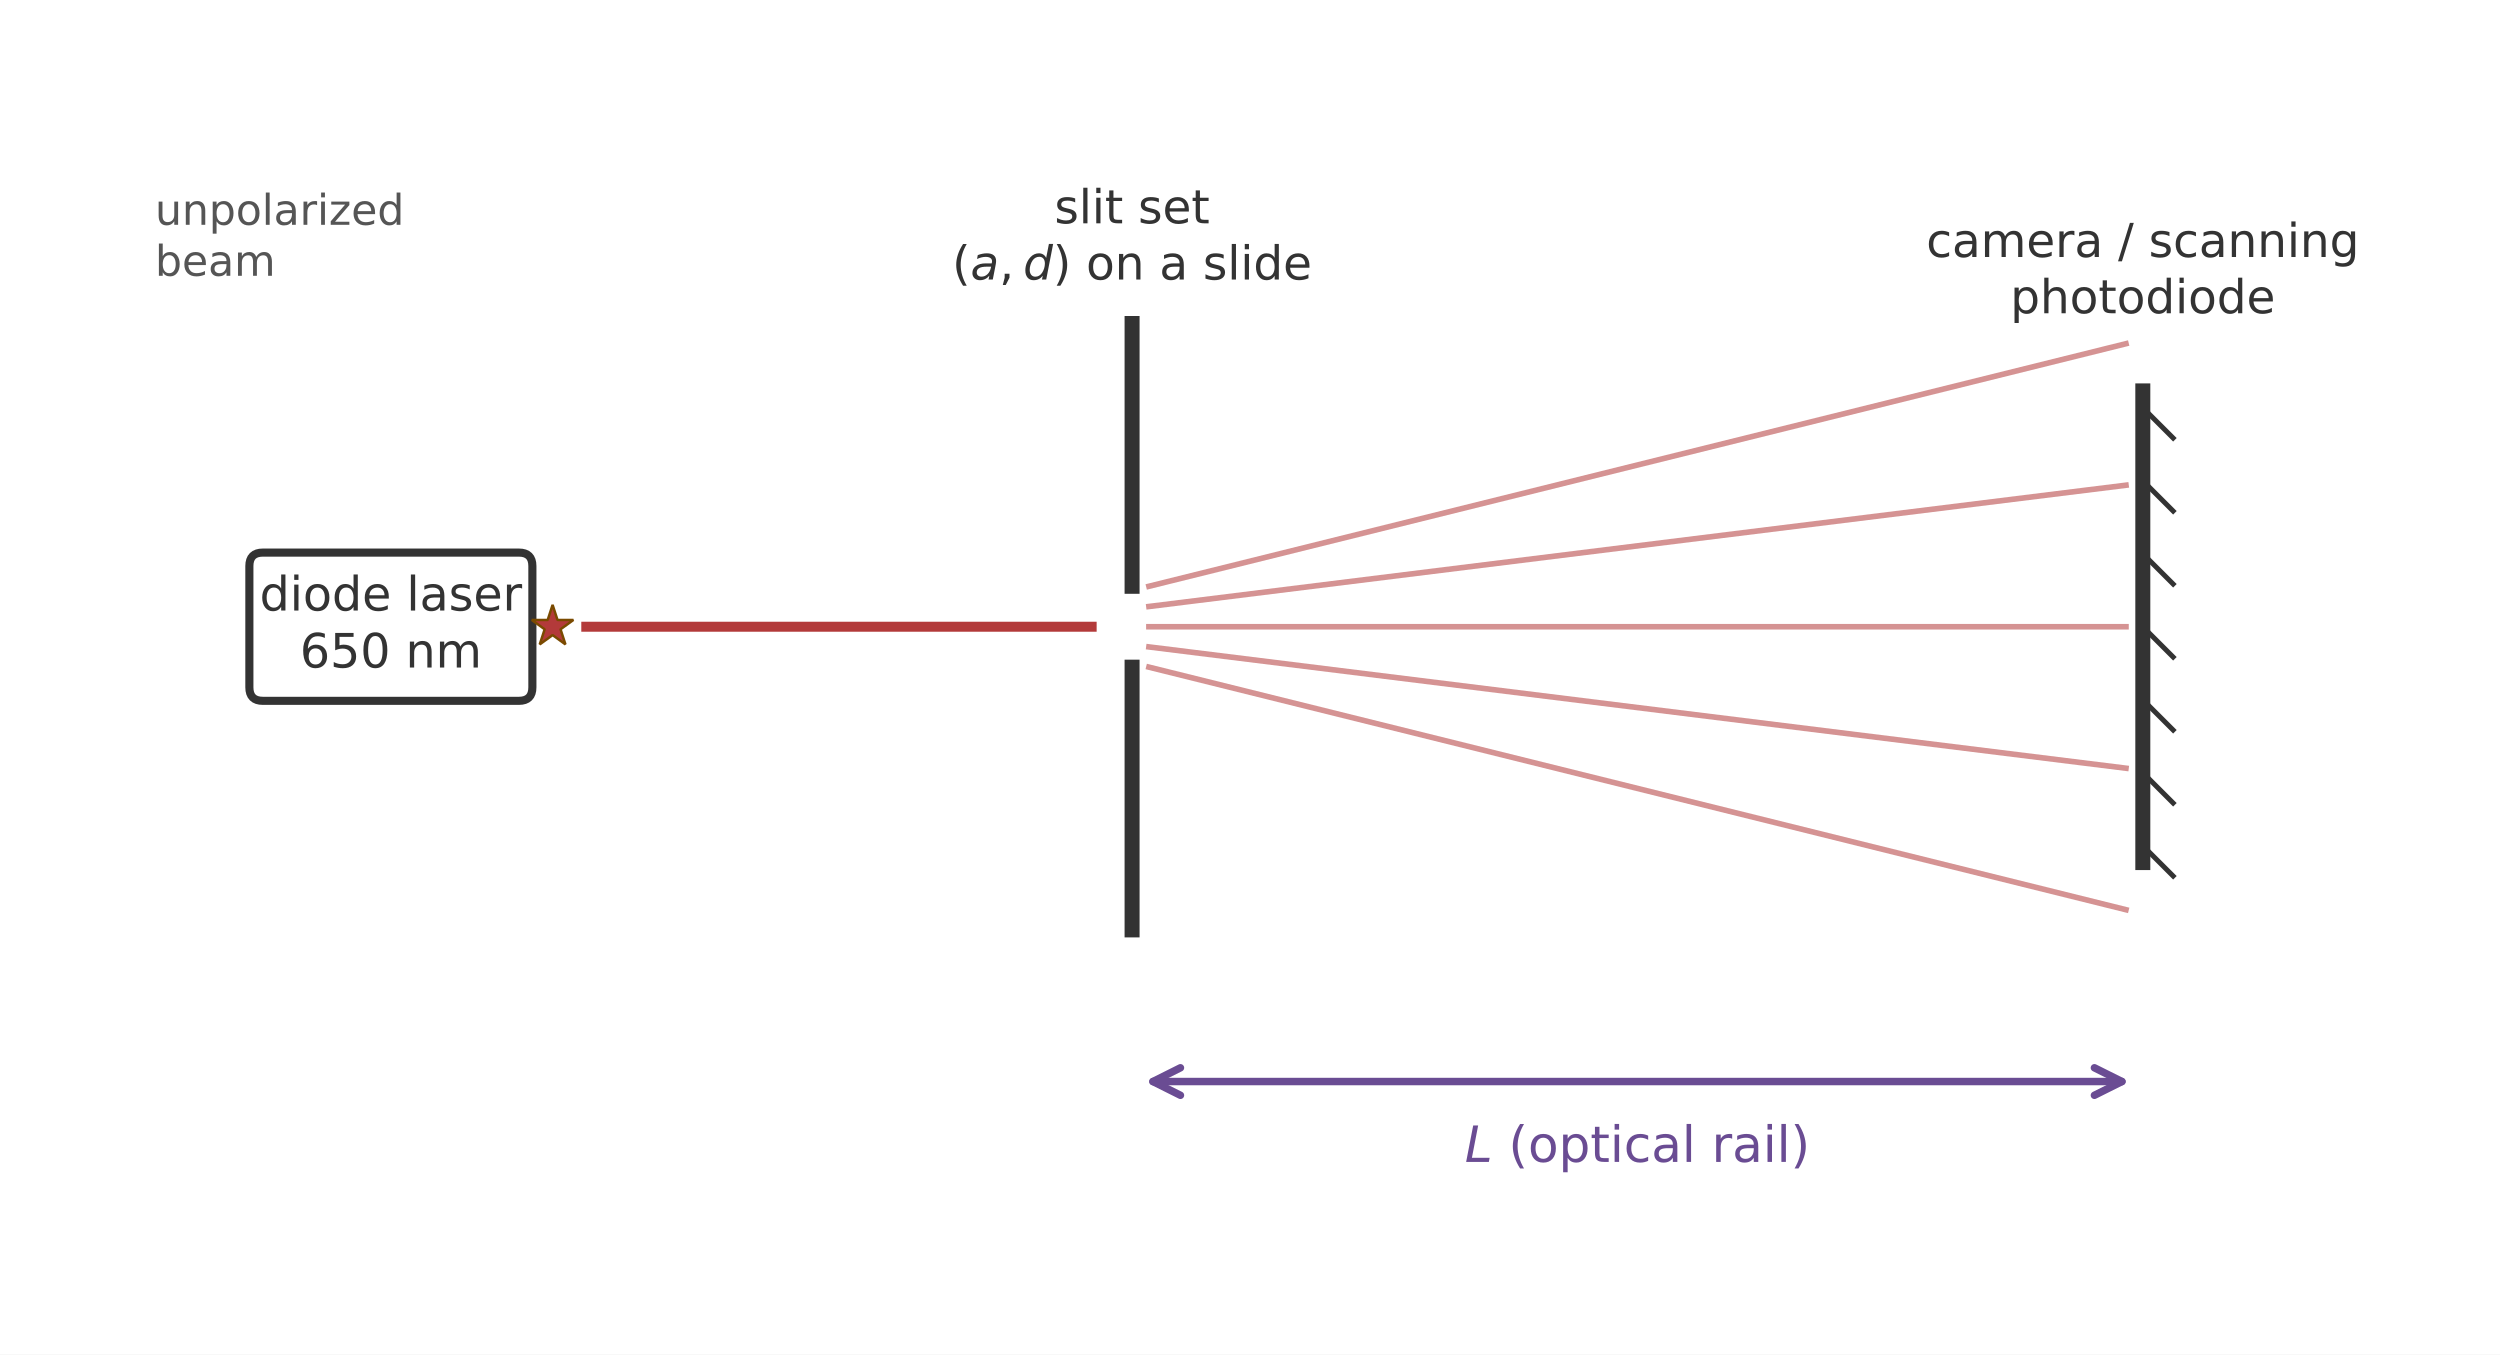
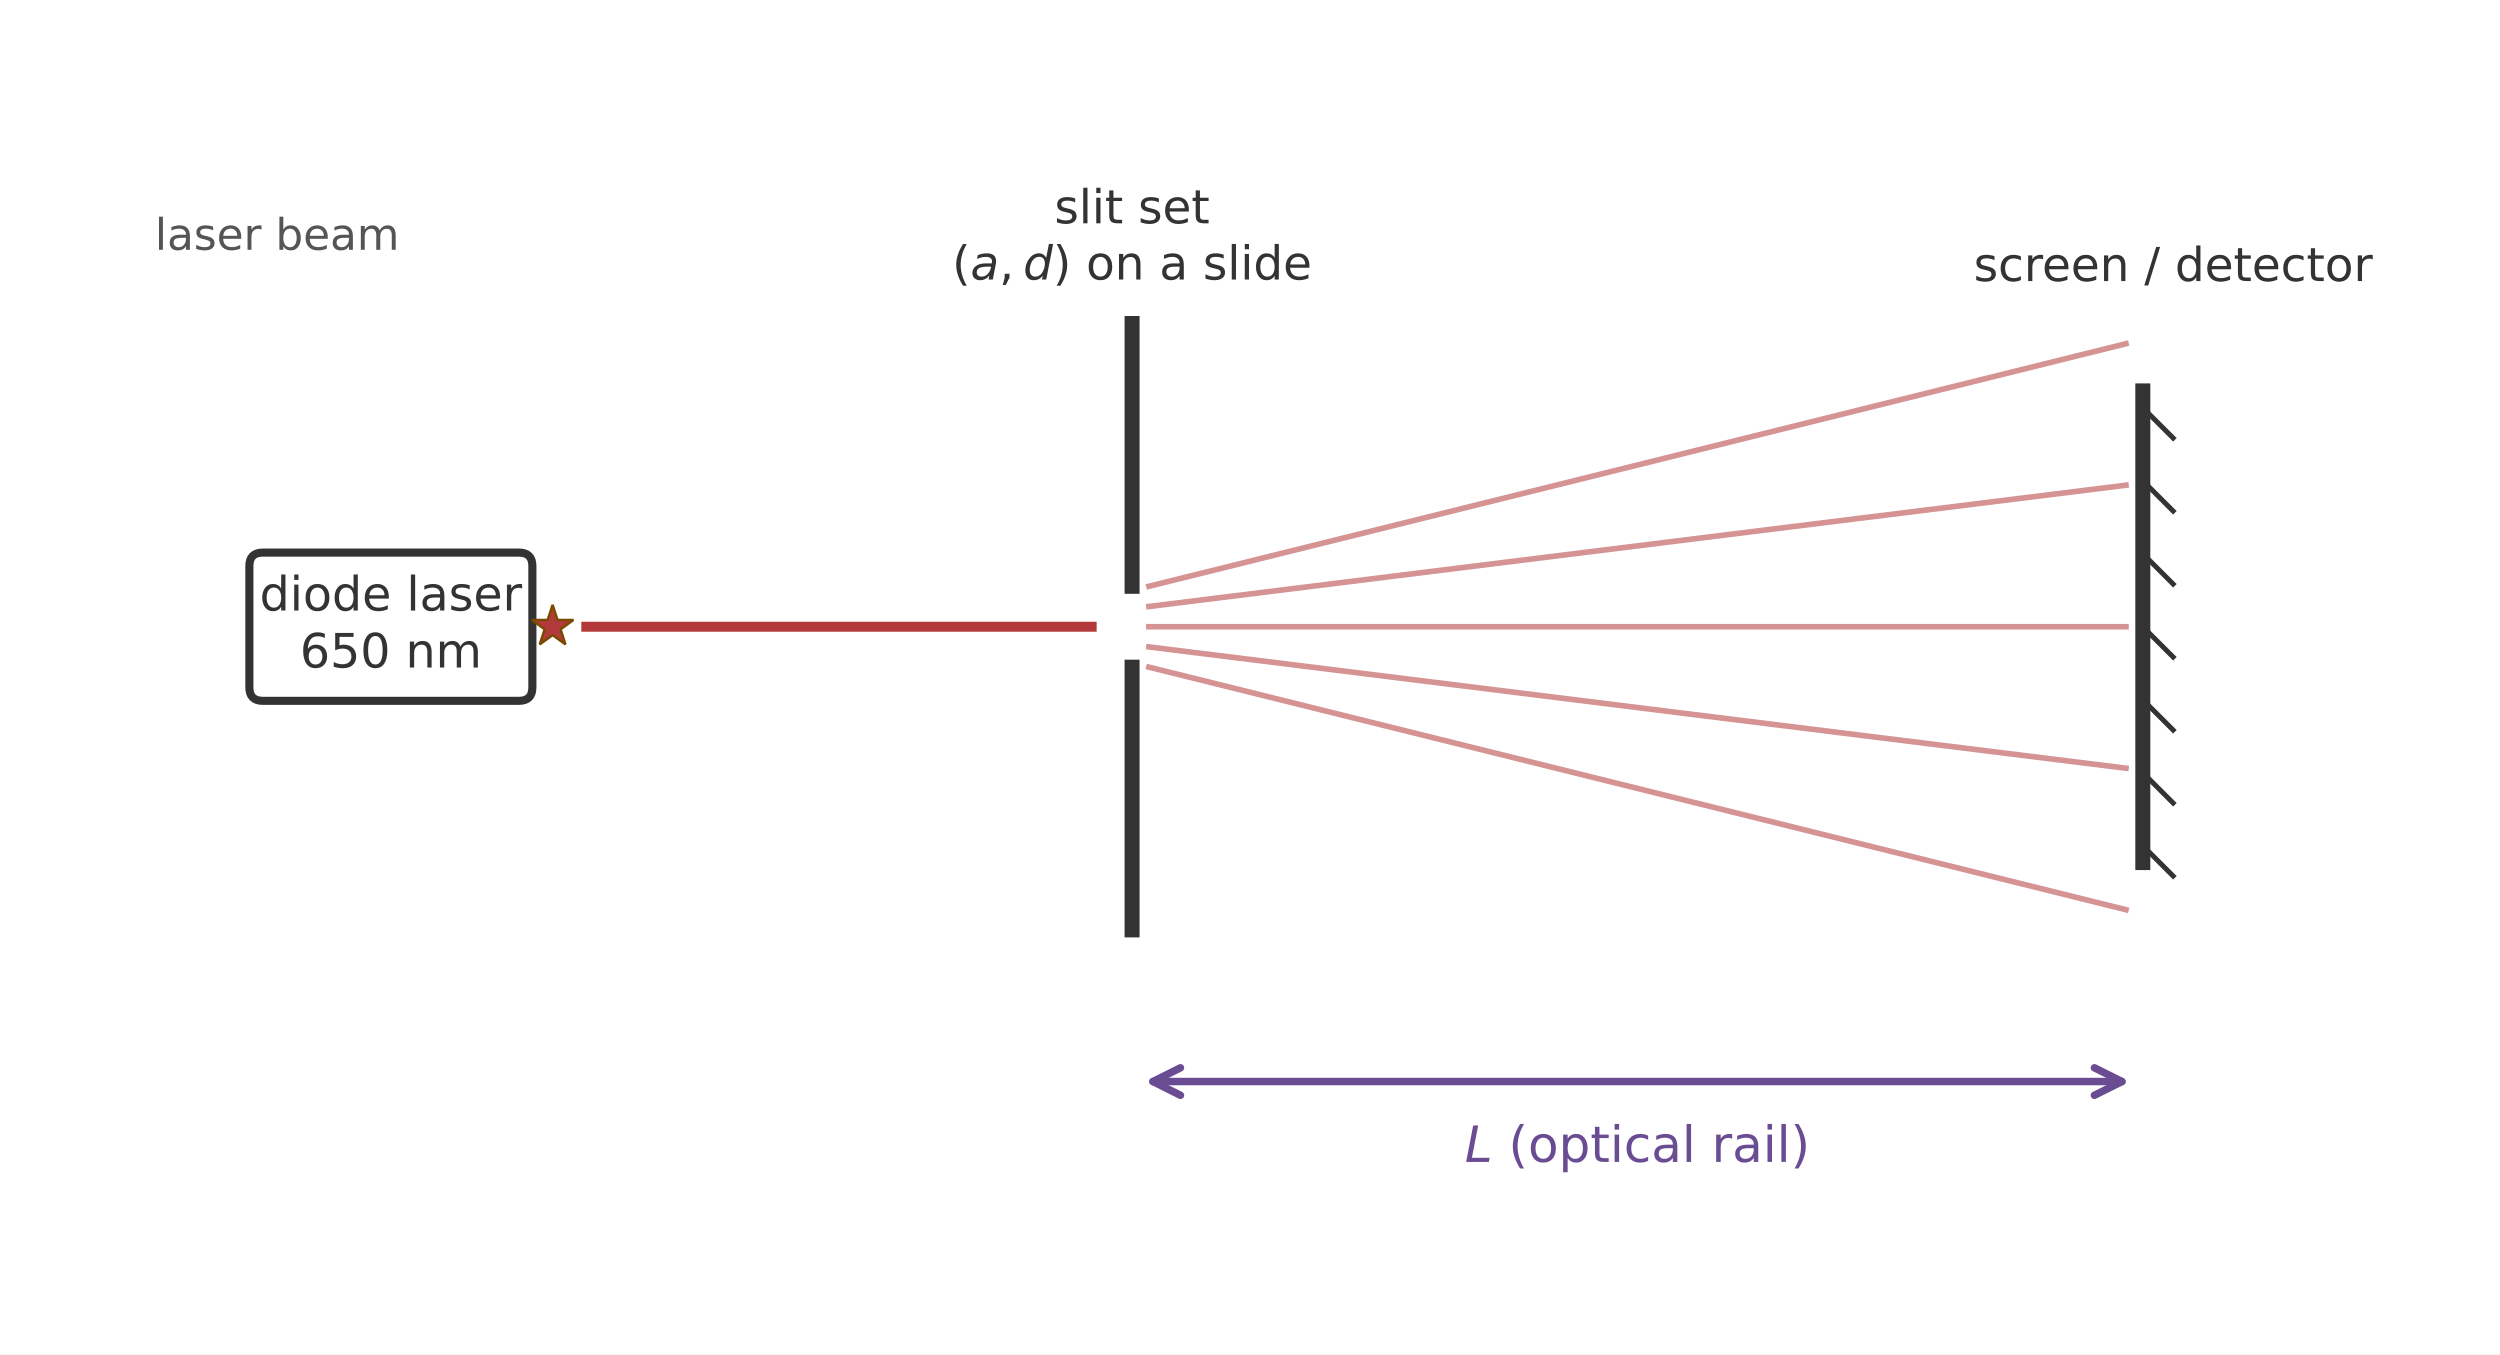
<svg xmlns="http://www.w3.org/2000/svg" xmlns:xlink="http://www.w3.org/1999/xlink" width="400.266pt" height="216.864pt" viewBox="0 0 400.266 216.864" version="1.1">
  <defs>
    <style type="text/css">*{stroke-linejoin: round; stroke-linecap: butt}</style>
  </defs>
  <g id="figure_1">
    <g id="patch_1">
      <path d="M 0 216.864  L 400.266 216.864  L 400.266 0  L 0 0  z " style="fill: #ffffff" />
    </g>
    <g id="axes_1">
      <g id="line2d_1">
        <path d="M 93.868 100.341  L 174.78 100.341  " clip-path="url(#p01f2ceffa2)" style="fill: none; stroke: #b33a3a; stroke-width: 1.6; stroke-linecap: square" />
      </g>
      <g id="line2d_2">
        <path d="M 183.95 106.814  L 340.381 145.652  " clip-path="url(#p01f2ceffa2)" style="fill: none; stroke: #b33a3a; stroke-opacity: 0.55; stroke-width: 0.9; stroke-linecap: square" />
      </g>
      <g id="line2d_3">
        <path d="M 183.95 103.577  L 340.381 122.996  " clip-path="url(#p01f2ceffa2)" style="fill: none; stroke: #b33a3a; stroke-opacity: 0.55; stroke-width: 0.9; stroke-linecap: square" />
      </g>
      <g id="line2d_4">
        <path d="M 183.95 100.341  L 340.381 100.341  " clip-path="url(#p01f2ceffa2)" style="fill: none; stroke: #b33a3a; stroke-opacity: 0.55; stroke-width: 0.9; stroke-linecap: square" />
      </g>
      <g id="line2d_5">
        <path d="M 183.95 97.104  L 340.381 77.685  " clip-path="url(#p01f2ceffa2)" style="fill: none; stroke: #b33a3a; stroke-opacity: 0.55; stroke-width: 0.9; stroke-linecap: square" />
      </g>
      <g id="line2d_6">
        <path d="M 183.95 93.868  L 340.381 55.03  " clip-path="url(#p01f2ceffa2)" style="fill: none; stroke: #b33a3a; stroke-opacity: 0.55; stroke-width: 0.9; stroke-linecap: square" />
      </g>
      <g id="patch_2">
        <path d="M 42.084 112.208  L 83.079 112.208  Q 85.237 112.208 85.237 110.05  L 85.237 90.631  Q 85.237 88.474 83.079 88.474  L 42.084 88.474  Q 39.926 88.474 39.926 90.631  L 39.926 110.05  Q 39.926 112.208 42.084 112.208  z " clip-path="url(#p01f2ceffa2)" style="fill: #ffffff; stroke: #333333; stroke-width: 1.3; stroke-linejoin: miter" />
      </g>
      <g id="text_1">
        <g style="fill: #333333" transform="translate(41.56584 97.75453) scale(0.076 -0.076)">
          <defs>
            <path id="DejaVuSans-47" d="M 2906 2969  L 2906 4863  L 3481 4863  L 3481 0  L 2906 0  L 2906 525  Q 2725 213 2448 61  Q 2172 -91 1784 -91  Q 1150 -91 751 415  Q 353 922 353 1747  Q 353 2572 751 3078  Q 1150 3584 1784 3584  Q 2172 3584 2448 3432  Q 2725 3281 2906 2969  z M 947 1747  Q 947 1113 1208 752  Q 1469 391 1925 391  Q 2381 391 2643 752  Q 2906 1113 2906 1747  Q 2906 2381 2643 2742  Q 2381 3103 1925 3103  Q 1469 3103 1208 2742  Q 947 2381 947 1747  z " transform="scale(0.015625)" />
            <path id="DejaVuSans-4c" d="M 603 3500  L 1178 3500  L 1178 0  L 603 0  L 603 3500  z M 603 4863  L 1178 4863  L 1178 4134  L 603 4134  L 603 4863  z " transform="scale(0.015625)" />
            <path id="DejaVuSans-52" d="M 1959 3097  Q 1497 3097 1228 2736  Q 959 2375 959 1747  Q 959 1119 1226 758  Q 1494 397 1959 397  Q 2419 397 2687 759  Q 2956 1122 2956 1747  Q 2956 2369 2687 2733  Q 2419 3097 1959 3097  z M 1959 3584  Q 2709 3584 3137 3096  Q 3566 2609 3566 1747  Q 3566 888 3137 398  Q 2709 -91 1959 -91  Q 1206 -91 779 398  Q 353 888 353 1747  Q 353 2609 779 3096  Q 1206 3584 1959 3584  z " transform="scale(0.015625)" />
            <path id="DejaVuSans-48" d="M 3597 1894  L 3597 1613  L 953 1613  Q 991 1019 1311 708  Q 1631 397 2203 397  Q 2534 397 2845 478  Q 3156 559 3463 722  L 3463 178  Q 3153 47 2828 -22  Q 2503 -91 2169 -91  Q 1331 -91 842 396  Q 353 884 353 1716  Q 353 2575 817 3079  Q 1281 3584 2069 3584  Q 2775 3584 3186 3129  Q 3597 2675 3597 1894  z M 3022 2063  Q 3016 2534 2758 2815  Q 2500 3097 2075 3097  Q 1594 3097 1305 2825  Q 1016 2553 972 2059  L 3022 2063  z " transform="scale(0.015625)" />
            <path id="DejaVuSans-3" transform="scale(0.015625)" />
            <path id="DejaVuSans-4f" d="M 603 4863  L 1178 4863  L 1178 0  L 603 0  L 603 4863  z " transform="scale(0.015625)" />
            <path id="DejaVuSans-44" d="M 2194 1759  Q 1497 1759 1228 1600  Q 959 1441 959 1056  Q 959 750 1161 570  Q 1363 391 1709 391  Q 2188 391 2477 730  Q 2766 1069 2766 1631  L 2766 1759  L 2194 1759  z M 3341 1997  L 3341 0  L 2766 0  L 2766 531  Q 2569 213 2275 61  Q 1981 -91 1556 -91  Q 1019 -91 701 211  Q 384 513 384 1019  Q 384 1609 779 1909  Q 1175 2209 1959 2209  L 2766 2209  L 2766 2266  Q 2766 2663 2505 2880  Q 2244 3097 1772 3097  Q 1472 3097 1187 3025  Q 903 2953 641 2809  L 641 3341  Q 956 3463 1253 3523  Q 1550 3584 1831 3584  Q 2591 3584 2966 3190  Q 3341 2797 3341 1997  z " transform="scale(0.015625)" />
            <path id="DejaVuSans-56" d="M 2834 3397  L 2834 2853  Q 2591 2978 2328 3040  Q 2066 3103 1784 3103  Q 1356 3103 1142 2972  Q 928 2841 928 2578  Q 928 2378 1081 2264  Q 1234 2150 1697 2047  L 1894 2003  Q 2506 1872 2764 1633  Q 3022 1394 3022 966  Q 3022 478 2636 193  Q 2250 -91 1575 -91  Q 1294 -91 989 -36  Q 684 19 347 128  L 347 722  Q 666 556 975 473  Q 1284 391 1588 391  Q 1994 391 2212 530  Q 2431 669 2431 922  Q 2431 1156 2273 1281  Q 2116 1406 1581 1522  L 1381 1569  Q 847 1681 609 1914  Q 372 2147 372 2553  Q 372 3047 722 3315  Q 1072 3584 1716 3584  Q 2034 3584 2315 3537  Q 2597 3491 2834 3397  z " transform="scale(0.015625)" />
            <path id="DejaVuSans-55" d="M 2631 2963  Q 2534 3019 2420 3045  Q 2306 3072 2169 3072  Q 1681 3072 1420 2755  Q 1159 2438 1159 1844  L 1159 0  L 581 0  L 581 3500  L 1159 3500  L 1159 2956  Q 1341 3275 1631 3429  Q 1922 3584 2338 3584  Q 2397 3584 2469 3576  Q 2541 3569 2628 3553  L 2631 2963  z " transform="scale(0.015625)" />
          </defs>
          <use xlink:href="#DejaVuSans-47" />
          <use xlink:href="#DejaVuSans-4c" transform="translate(63.48438 0)" />
          <use xlink:href="#DejaVuSans-52" transform="translate(91.26562 0)" />
          <use xlink:href="#DejaVuSans-47" transform="translate(152.4531 0)" />
          <use xlink:href="#DejaVuSans-48" transform="translate(215.9375 0)" />
          <use xlink:href="#DejaVuSans-3" transform="translate(277.4688 0)" />
          <use xlink:href="#DejaVuSans-4f" transform="translate(309.25 0)" />
          <use xlink:href="#DejaVuSans-44" transform="translate(337.0312 0)" />
          <use xlink:href="#DejaVuSans-56" transform="translate(398.3125 0)" />
          <use xlink:href="#DejaVuSans-48" transform="translate(450.4062 0)" />
          <use xlink:href="#DejaVuSans-55" transform="translate(511.9375 0)" />
        </g>
        <g style="fill: #333333" transform="translate(48.011 106.876) scale(0.076 -0.076)">
          <defs>
            <path id="DejaVuSans-19" d="M 2113 2584  Q 1688 2584 1439 2293  Q 1191 2003 1191 1497  Q 1191 994 1439 701  Q 1688 409 2113 409  Q 2538 409 2786 701  Q 3034 994 3034 1497  Q 3034 2003 2786 2293  Q 2538 2584 2113 2584  z M 3366 4563  L 3366 3988  Q 3128 4100 2886 4159  Q 2644 4219 2406 4219  Q 1781 4219 1451 3797  Q 1122 3375 1075 2522  Q 1259 2794 1537 2939  Q 1816 3084 2150 3084  Q 2853 3084 3261 2657  Q 3669 2231 3669 1497  Q 3669 778 3244 343  Q 2819 -91 2113 -91  Q 1303 -91 875 529  Q 447 1150 447 2328  Q 447 3434 972 4092  Q 1497 4750 2381 4750  Q 2619 4750 2861 4703  Q 3103 4656 3366 4563  z " transform="scale(0.015625)" />
            <path id="DejaVuSans-18" d="M 691 4666  L 3169 4666  L 3169 4134  L 1269 4134  L 1269 2991  Q 1406 3038 1543 3061  Q 1681 3084 1819 3084  Q 2600 3084 3056 2656  Q 3513 2228 3513 1497  Q 3513 744 3044 326  Q 2575 -91 1722 -91  Q 1428 -91 1123 -41  Q 819 9 494 109  L 494 744  Q 775 591 1075 516  Q 1375 441 1709 441  Q 2250 441 2565 725  Q 2881 1009 2881 1497  Q 2881 1984 2565 2268  Q 2250 2553 1709 2553  Q 1456 2553 1204 2497  Q 953 2441 691 2322  L 691 4666  z " transform="scale(0.015625)" />
            <path id="DejaVuSans-13" d="M 2034 4250  Q 1547 4250 1301 3770  Q 1056 3291 1056 2328  Q 1056 1369 1301 889  Q 1547 409 2034 409  Q 2525 409 2770 889  Q 3016 1369 3016 2328  Q 3016 3291 2770 3770  Q 2525 4250 2034 4250  z M 2034 4750  Q 2819 4750 3233 4129  Q 3647 3509 3647 2328  Q 3647 1150 3233 529  Q 2819 -91 2034 -91  Q 1250 -91 836 529  Q 422 1150 422 2328  Q 422 3509 836 4129  Q 1250 4750 2034 4750  z " transform="scale(0.015625)" />
            <path id="DejaVuSans-51" d="M 3513 2113  L 3513 0  L 2938 0  L 2938 2094  Q 2938 2591 2744 2837  Q 2550 3084 2163 3084  Q 1697 3084 1428 2787  Q 1159 2491 1159 1978  L 1159 0  L 581 0  L 581 3500  L 1159 3500  L 1159 2956  Q 1366 3272 1645 3428  Q 1925 3584 2291 3584  Q 2894 3584 3203 3211  Q 3513 2838 3513 2113  z " transform="scale(0.015625)" />
            <path id="DejaVuSans-50" d="M 3328 2828  Q 3544 3216 3844 3400  Q 4144 3584 4550 3584  Q 5097 3584 5394 3201  Q 5691 2819 5691 2113  L 5691 0  L 5113 0  L 5113 2094  Q 5113 2597 4934 2840  Q 4756 3084 4391 3084  Q 3944 3084 3684 2787  Q 3425 2491 3425 1978  L 3425 0  L 2847 0  L 2847 2094  Q 2847 2600 2669 2842  Q 2491 3084 2119 3084  Q 1678 3084 1418 2786  Q 1159 2488 1159 1978  L 1159 0  L 581 0  L 581 3500  L 1159 3500  L 1159 2956  Q 1356 3278 1631 3431  Q 1906 3584 2284 3584  Q 2666 3584 2933 3390  Q 3200 3197 3328 2828  z " transform="scale(0.015625)" />
          </defs>
          <use xlink:href="#DejaVuSans-19" />
          <use xlink:href="#DejaVuSans-18" transform="translate(63.625 0)" />
          <use xlink:href="#DejaVuSans-13" transform="translate(127.25 0)" />
          <use xlink:href="#DejaVuSans-3" transform="translate(190.875 0)" />
          <use xlink:href="#DejaVuSans-51" transform="translate(222.6562 0)" />
          <use xlink:href="#DejaVuSans-50" transform="translate(286.0312 0)" />
        </g>
      </g>
      <g id="line2d_7">
        <path d="M 181.253 148.888  L 181.253 106.814  " clip-path="url(#p01f2ceffa2)" style="fill: none; stroke: #333333; stroke-width: 2.4; stroke-linecap: square" />
      </g>
      <g id="line2d_8">
        <path d="M 181.253 93.868  L 181.253 51.793  " clip-path="url(#p01f2ceffa2)" style="fill: none; stroke: #333333; stroke-width: 2.4; stroke-linecap: square" />
      </g>
      <g id="text_2">
        <g style="fill: #333333" transform="translate(168.8231 35.75482) scale(0.075 -0.075)">
          <defs>
            <path id="DejaVuSans-57" d="M 1172 4494  L 1172 3500  L 2356 3500  L 2356 3053  L 1172 3053  L 1172 1153  Q 1172 725 1289 603  Q 1406 481 1766 481  L 2356 481  L 2356 0  L 1766 0  Q 1100 0 847 248  Q 594 497 594 1153  L 594 3053  L 172 3053  L 172 3500  L 594 3500  L 594 4494  L 1172 4494  z " transform="scale(0.015625)" />
          </defs>
          <use xlink:href="#DejaVuSans-56" />
          <use xlink:href="#DejaVuSans-4f" transform="translate(52.09375 0)" />
          <use xlink:href="#DejaVuSans-4c" transform="translate(79.875 0)" />
          <use xlink:href="#DejaVuSans-57" transform="translate(107.6562 0)" />
          <use xlink:href="#DejaVuSans-3" transform="translate(146.8594 0)" />
          <use xlink:href="#DejaVuSans-56" transform="translate(178.6406 0)" />
          <use xlink:href="#DejaVuSans-48" transform="translate(230.7344 0)" />
          <use xlink:href="#DejaVuSans-57" transform="translate(292.2656 0)" />
        </g>
        <g style="fill: #333333" transform="translate(152.4532 44.75804) scale(0.075 -0.075)">
          <defs>
            <path id="DejaVuSans-b" d="M 1984 4856  Q 1566 4138 1362 3434  Q 1159 2731 1159 2009  Q 1159 1288 1364 580  Q 1569 -128 1984 -844  L 1484 -844  Q 1016 -109 783 600  Q 550 1309 550 2009  Q 550 2706 781 3412  Q 1013 4119 1484 4856  L 1984 4856  z " transform="scale(0.015625)" />
            <path id="DejaVuSans-Oblique-44" d="M 3438 1997  L 3047 0  L 2472 0  L 2578 531  Q 2325 219 2001 64  Q 1678 -91 1281 -91  Q 834 -91 548 182  Q 263 456 263 884  Q 263 1497 752 1853  Q 1241 2209 2100 2209  L 2900 2209  L 2931 2363  Q 2938 2388 2941 2417  Q 2944 2447 2944 2509  Q 2944 2788 2717 2942  Q 2491 3097 2081 3097  Q 1800 3097 1504 3025  Q 1209 2953 897 2809  L 997 3341  Q 1322 3463 1633 3523  Q 1944 3584 2234 3584  Q 2853 3584 3176 3315  Q 3500 3047 3500 2534  Q 3500 2431 3484 2292  Q 3469 2153 3438 1997  z M 2816 1759  L 2241 1759  Q 1534 1759 1195 1570  Q 856 1381 856 984  Q 856 709 1029 553  Q 1203 397 1509 397  Q 1978 397 2328 733  Q 2678 1069 2791 1631  L 2816 1759  z " transform="scale(0.015625)" />
            <path id="DejaVuSans-f" d="M 750 794  L 1409 794  L 1409 256  L 897 -744  L 494 -744  L 750 256  L 750 794  z " transform="scale(0.015625)" />
            <path id="DejaVuSans-Oblique-47" d="M 2675 525  Q 2444 222 2128 65  Q 1813 -91 1428 -91  Q 903 -91 598 267  Q 294 625 294 1247  Q 294 1766 478 2236  Q 663 2706 1013 3078  Q 1244 3325 1534 3454  Q 1825 3584 2144 3584  Q 2481 3584 2739 3421  Q 2997 3259 3138 2956  L 3513 4863  L 4091 4863  L 3144 0  L 2566 0  L 2675 525  z M 891 1350  Q 891 897 1095 644  Q 1300 391 1663 391  Q 1931 391 2161 520  Q 2391 650 2566 903  Q 2750 1166 2856 1509  Q 2963 1853 2963 2188  Q 2963 2622 2758 2865  Q 2553 3109 2194 3109  Q 1922 3109 1687 2981  Q 1453 2853 1288 2613  Q 1106 2353 998 2009  Q 891 1666 891 1350  z " transform="scale(0.015625)" />
            <path id="DejaVuSans-c" d="M 513 4856  L 1013 4856  Q 1481 4119 1714 3412  Q 1947 2706 1947 2009  Q 1947 1309 1714 600  Q 1481 -109 1013 -844  L 513 -844  Q 928 -128 1133 580  Q 1338 1288 1338 2009  Q 1338 2731 1133 3434  Q 928 4138 513 4856  z " transform="scale(0.015625)" />
          </defs>
          <use xlink:href="#DejaVuSans-b" transform="translate(0 0.015625)" />
          <use xlink:href="#DejaVuSans-Oblique-44" transform="translate(39.01367 0.015625)" />
          <use xlink:href="#DejaVuSans-f" transform="translate(100.293 0.015625)" />
          <use xlink:href="#DejaVuSans-Oblique-47" transform="translate(151.5625 0.015625)" />
          <use xlink:href="#DejaVuSans-c" transform="translate(215.0391 0.015625)" />
          <use xlink:href="#DejaVuSans-3" transform="translate(254.0527 0.015625)" />
          <use xlink:href="#DejaVuSans-52" transform="translate(285.8398 0.015625)" />
          <use xlink:href="#DejaVuSans-51" transform="translate(347.0215 0.015625)" />
          <use xlink:href="#DejaVuSans-3" transform="translate(410.4004 0.015625)" />
          <use xlink:href="#DejaVuSans-44" transform="translate(442.1875 0.015625)" />
          <use xlink:href="#DejaVuSans-3" transform="translate(503.4668 0.015625)" />
          <use xlink:href="#DejaVuSans-56" transform="translate(535.2539 0.015625)" />
          <use xlink:href="#DejaVuSans-4f" transform="translate(587.3535 0.015625)" />
          <use xlink:href="#DejaVuSans-4c" transform="translate(615.1367 0.015625)" />
          <use xlink:href="#DejaVuSans-47" transform="translate(642.9199 0.015625)" />
          <use xlink:href="#DejaVuSans-48" transform="translate(706.3965 0.015625)" />
        </g>
      </g>
      <g id="line2d_9">
        <path d="M 343.078 138.1  L 343.078 62.582  " clip-path="url(#p01f2ceffa2)" style="fill: none; stroke: #333333; stroke-width: 2.4; stroke-linecap: square" />
      </g>
      <g id="line2d_10">
        <path d="M 343.078 135.403  L 347.933 140.258  " clip-path="url(#p01f2ceffa2)" style="fill: none; stroke: #333333; stroke-width: 0.8; stroke-linecap: square" />
      </g>
      <g id="line2d_11">
        <path d="M 343.078 123.715  L 347.933 128.57  " clip-path="url(#p01f2ceffa2)" style="fill: none; stroke: #333333; stroke-width: 0.8; stroke-linecap: square" />
      </g>
      <g id="line2d_12">
        <path d="M 343.078 112.028  L 347.933 116.883  " clip-path="url(#p01f2ceffa2)" style="fill: none; stroke: #333333; stroke-width: 0.8; stroke-linecap: square" />
      </g>
      <g id="line2d_13">
        <path d="M 343.078 100.341  L 347.933 105.196  " clip-path="url(#p01f2ceffa2)" style="fill: none; stroke: #333333; stroke-width: 0.8; stroke-linecap: square" />
      </g>
      <g id="line2d_14">
        <path d="M 343.078 88.653  L 347.933 93.508  " clip-path="url(#p01f2ceffa2)" style="fill: none; stroke: #333333; stroke-width: 0.8; stroke-linecap: square" />
      </g>
      <g id="line2d_15">
        <path d="M 343.078 76.966  L 347.933 81.821  " clip-path="url(#p01f2ceffa2)" style="fill: none; stroke: #333333; stroke-width: 0.8; stroke-linecap: square" />
      </g>
      <g id="line2d_16">
        <path d="M 343.078 65.279  L 347.933 70.133  " clip-path="url(#p01f2ceffa2)" style="fill: none; stroke: #333333; stroke-width: 0.8; stroke-linecap: square" />
      </g>
-       <g id="text_3">
+       <g id="text_3" opacity="0">
        <g style="fill: #333333" transform="translate(308.4058 41.14956) scale(0.075 -0.075)">
          <defs>
            <path id="DejaVuSans-46" d="M 3122 3366  L 3122 2828  Q 2878 2963 2633 3030  Q 2388 3097 2138 3097  Q 1578 3097 1268 2742  Q 959 2388 959 1747  Q 959 1106 1268 751  Q 1578 397 2138 397  Q 2388 397 2633 464  Q 2878 531 3122 666  L 3122 134  Q 2881 22 2623 -34  Q 2366 -91 2075 -91  Q 1284 -91 818 406  Q 353 903 353 1747  Q 353 2603 823 3093  Q 1294 3584 2113 3584  Q 2378 3584 2631 3529  Q 2884 3475 3122 3366  z " transform="scale(0.015625)" />
            <path id="DejaVuSans-12" d="M 1625 4666  L 2156 4666  L 531 -594  L 0 -594  L 1625 4666  z " transform="scale(0.015625)" />
            <path id="DejaVuSans-4a" d="M 2906 1791  Q 2906 2416 2648 2759  Q 2391 3103 1925 3103  Q 1463 3103 1205 2759  Q 947 2416 947 1791  Q 947 1169 1205 825  Q 1463 481 1925 481  Q 2391 481 2648 825  Q 2906 1169 2906 1791  z M 3481 434  Q 3481 -459 3084 -895  Q 2688 -1331 1869 -1331  Q 1566 -1331 1297 -1286  Q 1028 -1241 775 -1147  L 775 -588  Q 1028 -725 1275 -790  Q 1522 -856 1778 -856  Q 2344 -856 2625 -561  Q 2906 -266 2906 331  L 2906 616  Q 2728 306 2450 153  Q 2172 0 1784 0  Q 1141 0 747 490  Q 353 981 353 1791  Q 353 2603 747 3093  Q 1141 3584 1784 3584  Q 2172 3584 2450 3431  Q 2728 3278 2906 2969  L 2906 3500  L 3481 3500  L 3481 434  z " transform="scale(0.015625)" />
          </defs>
          <use xlink:href="#DejaVuSans-46" />
          <use xlink:href="#DejaVuSans-44" transform="translate(54.98438 0)" />
          <use xlink:href="#DejaVuSans-50" transform="translate(116.2656 0)" />
          <use xlink:href="#DejaVuSans-48" transform="translate(213.6719 0)" />
          <use xlink:href="#DejaVuSans-55" transform="translate(275.2031 0)" />
          <use xlink:href="#DejaVuSans-44" transform="translate(316.3125 0)" />
          <use xlink:href="#DejaVuSans-3" transform="translate(377.5938 0)" />
          <use xlink:href="#DejaVuSans-12" transform="translate(409.375 0)" />
          <use xlink:href="#DejaVuSans-3" transform="translate(443.0625 0)" />
          <use xlink:href="#DejaVuSans-56" transform="translate(474.8438 0)" />
          <use xlink:href="#DejaVuSans-46" transform="translate(526.9375 0)" />
          <use xlink:href="#DejaVuSans-44" transform="translate(581.9219 0)" />
          <use xlink:href="#DejaVuSans-51" transform="translate(643.2031 0)" />
          <use xlink:href="#DejaVuSans-51" transform="translate(706.5781 0)" />
          <use xlink:href="#DejaVuSans-4c" transform="translate(769.9531 0)" />
          <use xlink:href="#DejaVuSans-51" transform="translate(797.7344 0)" />
          <use xlink:href="#DejaVuSans-4a" transform="translate(861.1094 0)" />
        </g>
        <g style="fill: #333333" transform="translate(321.8566 50.15161) scale(0.075 -0.075)">
          <defs>
            <path id="DejaVuSans-53" d="M 1159 525  L 1159 -1331  L 581 -1331  L 581 3500  L 1159 3500  L 1159 2969  Q 1341 3281 1617 3432  Q 1894 3584 2278 3584  Q 2916 3584 3314 3078  Q 3713 2572 3713 1747  Q 3713 922 3314 415  Q 2916 -91 2278 -91  Q 1894 -91 1617 61  Q 1341 213 1159 525  z M 3116 1747  Q 3116 2381 2855 2742  Q 2594 3103 2138 3103  Q 1681 3103 1420 2742  Q 1159 2381 1159 1747  Q 1159 1113 1420 752  Q 1681 391 2138 391  Q 2594 391 2855 752  Q 3116 1113 3116 1747  z " transform="scale(0.015625)" />
            <path id="DejaVuSans-4b" d="M 3513 2113  L 3513 0  L 2938 0  L 2938 2094  Q 2938 2591 2744 2837  Q 2550 3084 2163 3084  Q 1697 3084 1428 2787  Q 1159 2491 1159 1978  L 1159 0  L 581 0  L 581 4863  L 1159 4863  L 1159 2956  Q 1366 3272 1645 3428  Q 1925 3584 2291 3584  Q 2894 3584 3203 3211  Q 3513 2838 3513 2113  z " transform="scale(0.015625)" />
          </defs>
          <use xlink:href="#DejaVuSans-53" />
          <use xlink:href="#DejaVuSans-4b" transform="translate(63.48438 0)" />
          <use xlink:href="#DejaVuSans-52" transform="translate(126.8594 0)" />
          <use xlink:href="#DejaVuSans-57" transform="translate(188.0469 0)" />
          <use xlink:href="#DejaVuSans-52" transform="translate(227.25 0)" />
          <use xlink:href="#DejaVuSans-47" transform="translate(288.4375 0)" />
          <use xlink:href="#DejaVuSans-4c" transform="translate(351.9219 0)" />
          <use xlink:href="#DejaVuSans-52" transform="translate(379.7031 0)" />
          <use xlink:href="#DejaVuSans-47" transform="translate(440.8906 0)" />
          <use xlink:href="#DejaVuSans-48" transform="translate(504.375 0)" />
        </g>
      </g>
      <g id="patch_3">
        <path d="M 184.595 173.162  Q 262.163 173.162 339.732 173.162  " style="fill: none; stroke: #6a4c93; stroke-width: 1.2; stroke-linecap: round" />
        <path d="M 188.995 175.362  L 184.595 173.162  L 188.995 170.962  " style="fill: none; stroke: #6a4c93; stroke-width: 1.2; stroke-linecap: round" />
        <path d="M 335.332 170.962  L 339.732 173.162  L 335.332 175.362  " style="fill: none; stroke: #6a4c93; stroke-width: 1.2; stroke-linecap: round" />
      </g>
      <g id="text_4">
        <g style="fill: #6a4c93" transform="translate(234.5256 186.0293) scale(0.08 -0.08)">
          <defs>
            <path id="DejaVuSans-Oblique-2f" d="M 1075 4666  L 1709 4666  L 909 525  L 3181 525  L 3078 0  L 172 0  L 1075 4666  z " transform="scale(0.015625)" />
          </defs>
          <use xlink:href="#DejaVuSans-Oblique-2f" transform="translate(0 0.015625)" />
          <use xlink:href="#DejaVuSans-3" transform="translate(55.71289 0.015625)" />
          <use xlink:href="#DejaVuSans-b" transform="translate(87.5 0.015625)" />
          <use xlink:href="#DejaVuSans-52" transform="translate(126.5137 0.015625)" />
          <use xlink:href="#DejaVuSans-53" transform="translate(187.6953 0.015625)" />
          <use xlink:href="#DejaVuSans-57" transform="translate(251.1719 0.015625)" />
          <use xlink:href="#DejaVuSans-4c" transform="translate(290.3809 0.015625)" />
          <use xlink:href="#DejaVuSans-46" transform="translate(318.1641 0.015625)" />
          <use xlink:href="#DejaVuSans-44" transform="translate(373.1445 0.015625)" />
          <use xlink:href="#DejaVuSans-4f" transform="translate(434.4238 0.015625)" />
          <use xlink:href="#DejaVuSans-3" transform="translate(462.207 0.015625)" />
          <use xlink:href="#DejaVuSans-55" transform="translate(493.9941 0.015625)" />
          <use xlink:href="#DejaVuSans-44" transform="translate(535.1074 0.015625)" />
          <use xlink:href="#DejaVuSans-4c" transform="translate(596.3867 0.015625)" />
          <use xlink:href="#DejaVuSans-4f" transform="translate(624.1699 0.015625)" />
          <use xlink:href="#DejaVuSans-c" transform="translate(651.9531 0.015625)" />
        </g>
      </g>
-       <g id="text_5">
+       <g id="text_5" opacity="0">
        <g style="fill: #555555" transform="translate(24.82249 35.99363) scale(0.068 -0.068)">
          <defs>
            <path id="DejaVuSans-58" d="M 544 1381  L 544 3500  L 1119 3500  L 1119 1403  Q 1119 906 1312 657  Q 1506 409 1894 409  Q 2359 409 2629 706  Q 2900 1003 2900 1516  L 2900 3500  L 3475 3500  L 3475 0  L 2900 0  L 2900 538  Q 2691 219 2414 64  Q 2138 -91 1772 -91  Q 1169 -91 856 284  Q 544 659 544 1381  z M 1991 3584  L 1991 3584  z " transform="scale(0.015625)" />
            <path id="DejaVuSans-5d" d="M 353 3500  L 3084 3500  L 3084 2975  L 922 459  L 3084 459  L 3084 0  L 275 0  L 275 525  L 2438 3041  L 353 3041  L 353 3500  z " transform="scale(0.015625)" />
          </defs>
          <use xlink:href="#DejaVuSans-58" />
          <use xlink:href="#DejaVuSans-51" transform="translate(63.375 0)" />
          <use xlink:href="#DejaVuSans-53" transform="translate(126.75 0)" />
          <use xlink:href="#DejaVuSans-52" transform="translate(190.2344 0)" />
          <use xlink:href="#DejaVuSans-4f" transform="translate(251.4219 0)" />
          <use xlink:href="#DejaVuSans-44" transform="translate(279.2031 0)" />
          <use xlink:href="#DejaVuSans-55" transform="translate(340.4844 0)" />
          <use xlink:href="#DejaVuSans-4c" transform="translate(381.5938 0)" />
          <use xlink:href="#DejaVuSans-5d" transform="translate(409.375 0)" />
          <use xlink:href="#DejaVuSans-48" transform="translate(461.8594 0)" />
          <use xlink:href="#DejaVuSans-47" transform="translate(523.3906 0)" />
        </g>
        <g style="fill: #555555" transform="translate(24.82249 44.15549) scale(0.068 -0.068)">
          <defs>
            <path id="DejaVuSans-45" d="M 3116 1747  Q 3116 2381 2855 2742  Q 2594 3103 2138 3103  Q 1681 3103 1420 2742  Q 1159 2381 1159 1747  Q 1159 1113 1420 752  Q 1681 391 2138 391  Q 2594 391 2855 752  Q 3116 1113 3116 1747  z M 1159 2969  Q 1341 3281 1617 3432  Q 1894 3584 2278 3584  Q 2916 3584 3314 3078  Q 3713 2572 3713 1747  Q 3713 922 3314 415  Q 2916 -91 2278 -91  Q 1894 -91 1617 61  Q 1341 213 1159 525  L 1159 0  L 581 0  L 581 4863  L 1159 4863  L 1159 2969  z " transform="scale(0.015625)" />
          </defs>
          <use xlink:href="#DejaVuSans-45" />
          <use xlink:href="#DejaVuSans-48" transform="translate(63.48438 0)" />
          <use xlink:href="#DejaVuSans-44" transform="translate(125.0156 0)" />
          <use xlink:href="#DejaVuSans-50" transform="translate(186.2969 0)" />
        </g>
      </g>
      <g id="line2d_17">
        <path d="M 88.474 100.341  " clip-path="url(#p01f2ceffa2)" style="fill: none; stroke: #b33a3a; stroke-width: 1.8; stroke-linecap: square" />
        <defs>
          <path id="m7bcbe3f297" d="M 0 -3.5  L -0.786 -1.082  L -3.329 -1.082  L -1.271 0.413  L -2.057 2.832  L -0 1.337  L 2.057 2.832  L 1.271 0.413  L 3.329 -1.082  L 0.786 -1.082  z " style="stroke: #7a4a00; stroke-width: 0.4; stroke-linejoin: bevel" />
        </defs>
        <g clip-path="url(#p01f2ceffa2)">
          <use xlink:href="#m7bcbe3f297" x="88.474" y="100.341" style="fill: #b33a3a; stroke: #7a4a00; stroke-width: 0.4; stroke-linejoin: bevel" />
        </g>
      </g>
    </g>
+     <g id="corrected-source-and-detector-labels" font-family="DejaVu Sans, sans-serif">
+       <text x="24.8" y="40" font-size="7" fill="#555555">laser beam</text>
+       <text x="316" y="45" font-size="7.5" fill="#333333">screen / detector</text>
+     </g>
  </g>
  <defs>
    <clipPath id="p01f2ceffa2">
      <rect x="8.64" y="8.64" width="382.986" height="199.584" />
    </clipPath>
  </defs>
</svg>
